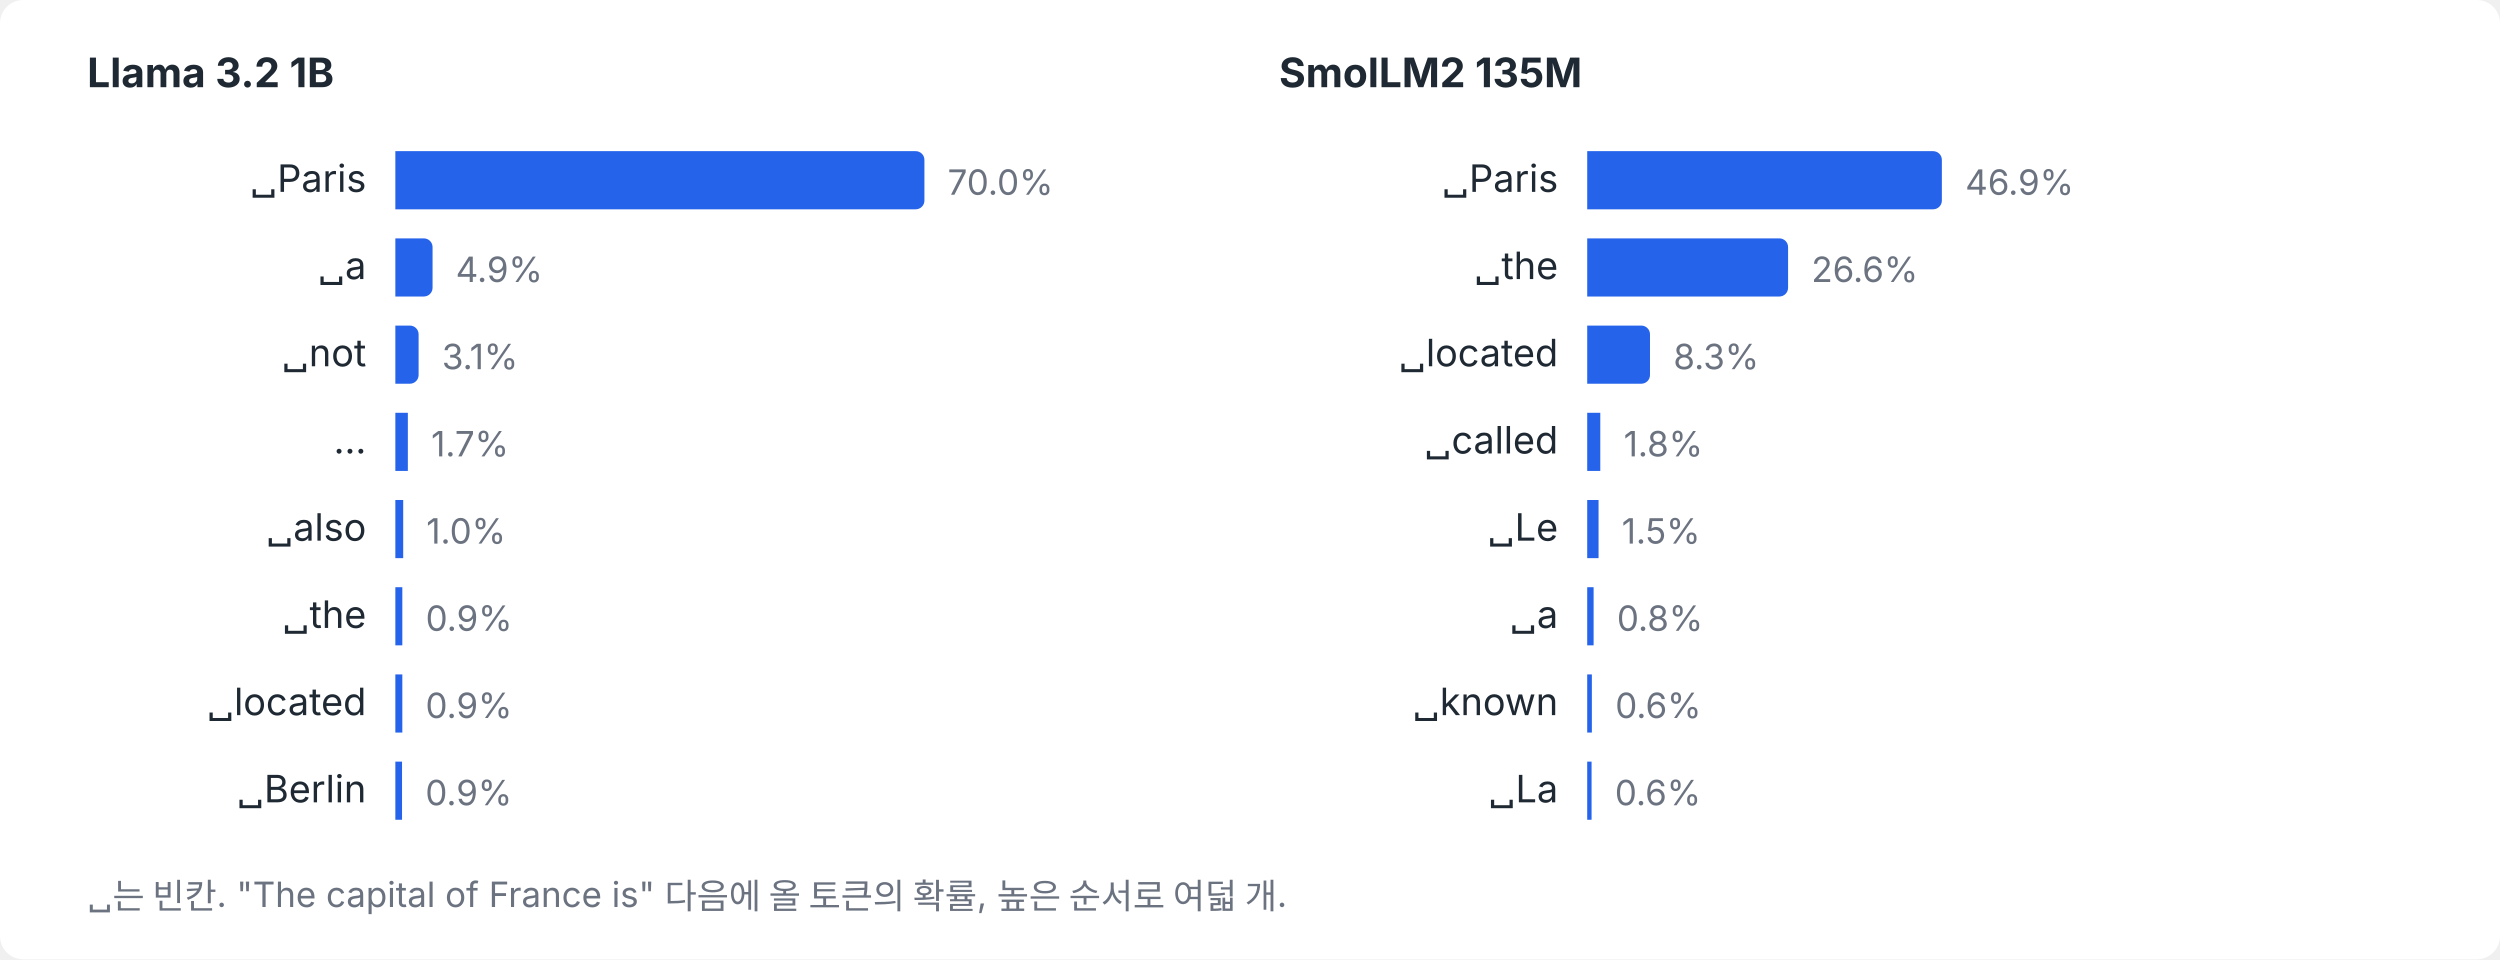
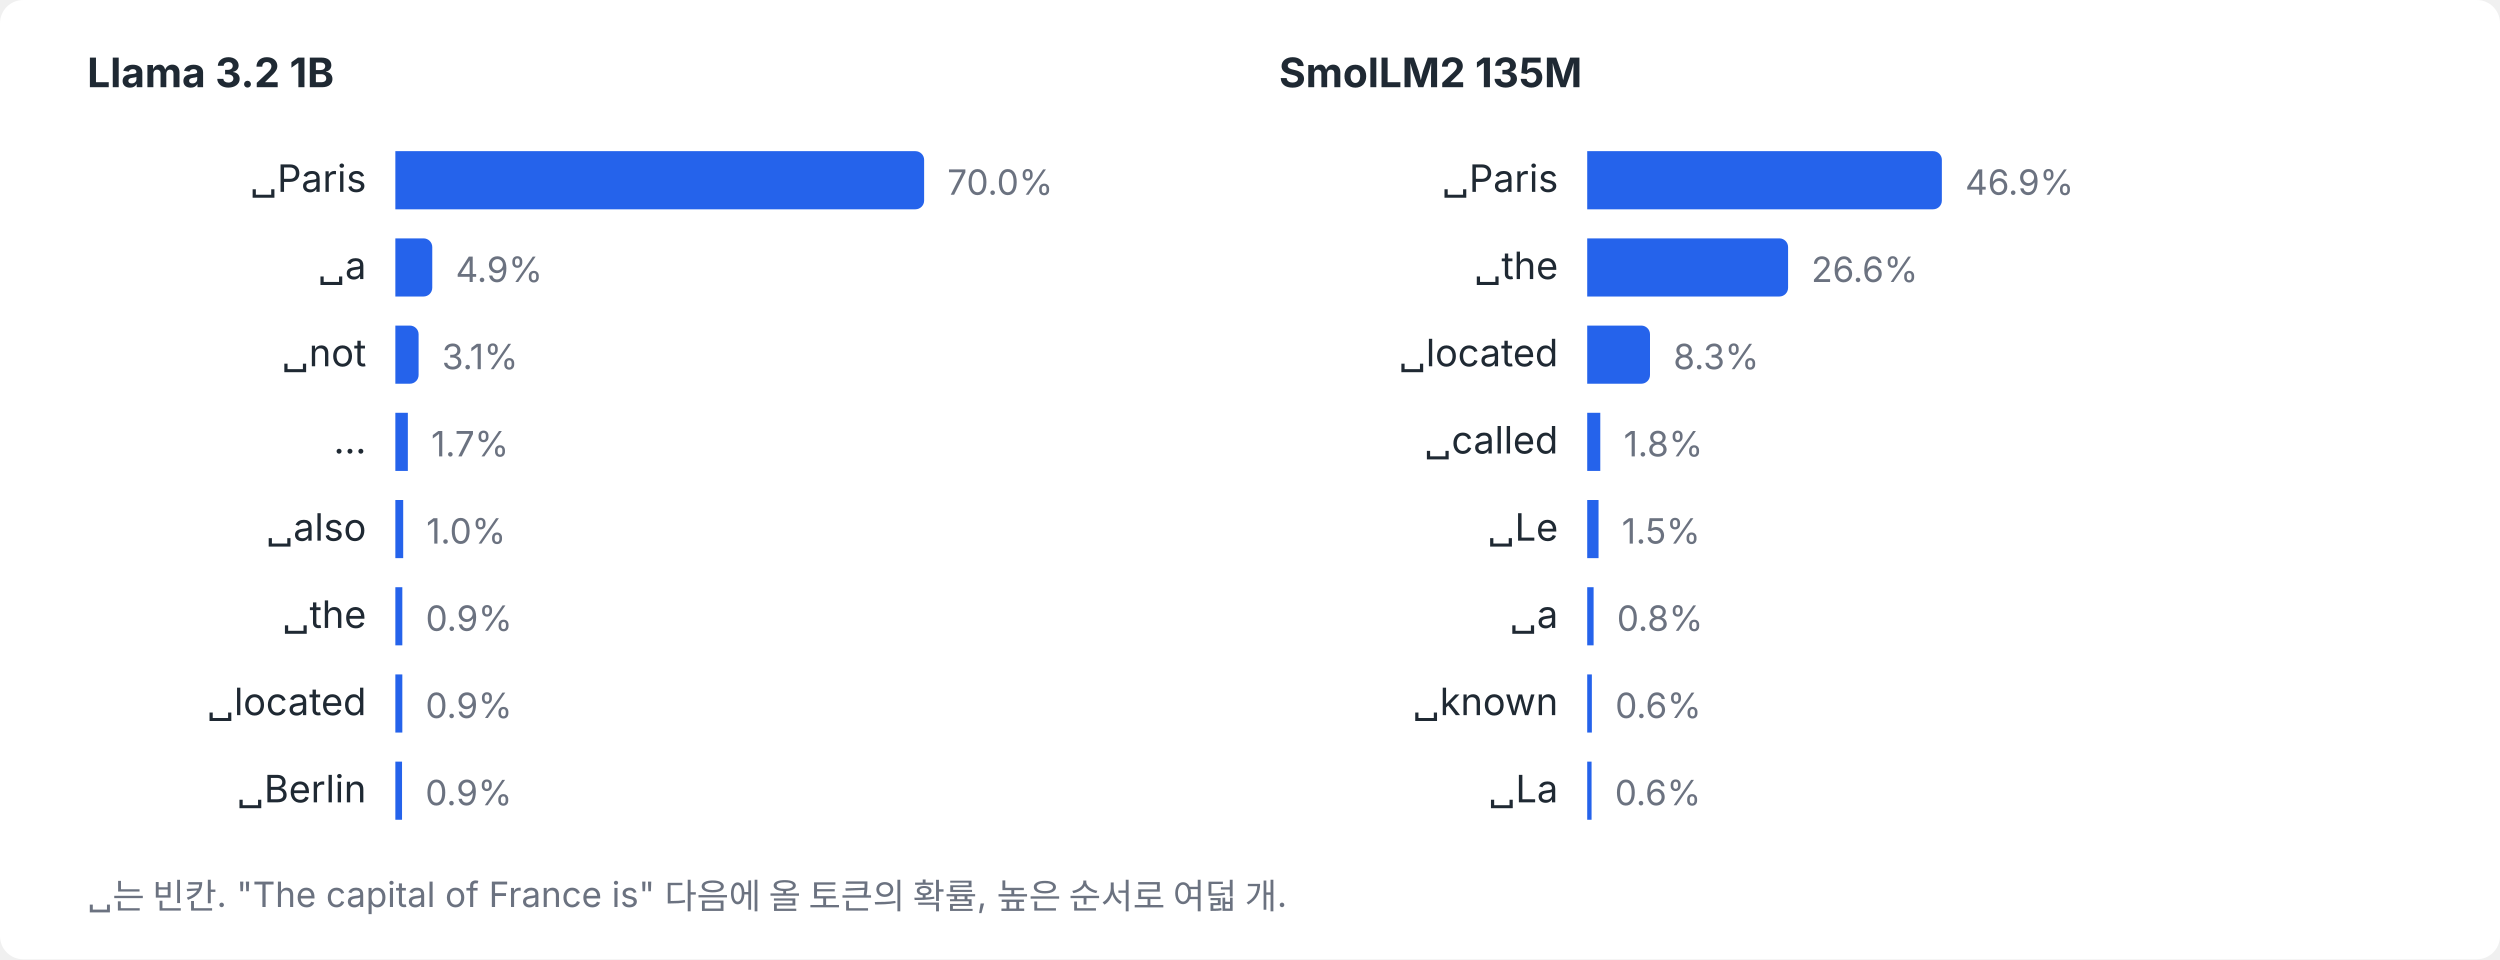
<svg xmlns="http://www.w3.org/2000/svg" viewBox="0 0 860 330" width="860" height="330" font-family="-apple-system, Segoe UI, Noto Sans KR, sans-serif" font-size="14">
  <defs>
    <marker id="arrow-1f2933" viewBox="0 0 10 10" refX="9" refY="5" markerWidth="7" markerHeight="7" orient="auto">
      <path d="M0,0 L10,5 L0,10 z" fill="#1f2933" />
    </marker>
    <marker id="arrow-6b7280" viewBox="0 0 10 10" refX="9" refY="5" markerWidth="7" markerHeight="7" orient="auto">
      <path d="M0,0 L10,5 L0,10 z" fill="#6b7280" />
    </marker>
    <marker id="arrow-2563eb" viewBox="0 0 10 10" refX="9" refY="5" markerWidth="7" markerHeight="7" orient="auto">
      <path d="M0,0 L10,5 L0,10 z" fill="#2563eb" />
    </marker>
    <marker id="arrow-d97706" viewBox="0 0 10 10" refX="9" refY="5" markerWidth="7" markerHeight="7" orient="auto">
      <path d="M0,0 L10,5 L0,10 z" fill="#d97706" />
    </marker>
    <marker id="arrow-059669" viewBox="0 0 10 10" refX="9" refY="5" markerWidth="7" markerHeight="7" orient="auto">
      <path d="M0,0 L10,5 L0,10 z" fill="#059669" />
    </marker>
  </defs>
  <rect width="860" height="330" rx="8" fill="#ffffff" />
  <text x="30" y="30" fill="#1f2933" font-size="14" text-anchor="start" font-weight="bold">Llama 3.2 1B</text>
  <text x="126" y="66" fill="#1f2933" font-size="13" text-anchor="end" font-weight="normal">␣Paris</text>
-   <path d="M136,52 h179.0 a3,3 0 0 1 3,3 v14 a3,3 0 0 1 -3,3 h-179.0 z" fill="#2563eb" />
-   <text x="325.974" y="67" fill="#6b7280" font-size="12" text-anchor="start" font-weight="normal">70.0%</text>
+   <path d="M136,52 h178.9 a3,3 0 0 1 3,3 v14 a3,3 0 0 1 -3,3 h-178.9 z" fill="#2563eb" />
+   <text x="325.87" y="67" fill="#6b7280" font-size="12" text-anchor="start" font-weight="normal">70.0%</text>
  <text x="126" y="96" fill="#1f2933" font-size="13" text-anchor="end" font-weight="normal">␣a</text>
-   <path d="M136,82 h9.8 a3,3 0 0 1 3,3 v14 a3,3 0 0 1 -3,3 h-9.8 z" fill="#2563eb" />
-   <text x="156.766" y="97" fill="#6b7280" font-size="12" text-anchor="start" font-weight="normal">4.9%</text>
+   <path d="M136,82 h9.7 a3,3 0 0 1 3,3 v14 a3,3 0 0 1 -3,3 h-9.7 z" fill="#2563eb" />
+   <text x="156.74" y="97" fill="#6b7280" font-size="12" text-anchor="start" font-weight="normal">4.9%</text>
  <text x="126" y="126" fill="#1f2933" font-size="13" text-anchor="end" font-weight="normal">␣not</text>
  <path d="M136,112 h5.0 a3,3 0 0 1 3,3 v14 a3,3 0 0 1 -3,3 h-5.0 z" fill="#2563eb" />
  <text x="152.008" y="127" fill="#6b7280" font-size="12" text-anchor="start" font-weight="normal">3.1%</text>
  <text x="126" y="156" fill="#1f2933" font-size="13" text-anchor="end" font-weight="normal">...</text>
  <rect x="136" y="142" width="4.3" height="20" fill="#2563eb" />
  <text x="148.316" y="157" fill="#6b7280" font-size="12" text-anchor="start" font-weight="normal">1.7%</text>
  <text x="126" y="186" fill="#1f2933" font-size="13" text-anchor="end" font-weight="normal">␣also</text>
  <rect x="136" y="172" width="2.7" height="20" fill="#2563eb" />
  <text x="146.652" y="187" fill="#6b7280" font-size="12" text-anchor="start" font-weight="normal">1.0%</text>
  <text x="126" y="216" fill="#1f2933" font-size="13" text-anchor="end" font-weight="normal">␣the</text>
  <rect x="136" y="202" width="2.4" height="20" fill="#2563eb" />
  <text x="146.418" y="217" fill="#6b7280" font-size="12" text-anchor="start" font-weight="normal">0.9%</text>
  <text x="126" y="246" fill="#1f2933" font-size="13" text-anchor="end" font-weight="normal">␣located</text>
  <rect x="136" y="232" width="2.4" height="20" fill="#2563eb" />
  <text x="146.366" y="247" fill="#6b7280" font-size="12" text-anchor="start" font-weight="normal">0.9%</text>
  <text x="126" y="276" fill="#1f2933" font-size="13" text-anchor="end" font-weight="normal">␣Berlin</text>
  <rect x="136" y="262" width="2.3" height="20" fill="#2563eb" />
  <text x="146.314" y="277" fill="#6b7280" font-size="12" text-anchor="start" font-weight="normal">0.9%</text>
  <text x="440" y="30" fill="#1f2933" font-size="14" text-anchor="start" font-weight="bold">SmolLM2 135M</text>
  <text x="536" y="66" fill="#1f2933" font-size="13" text-anchor="end" font-weight="normal">␣Paris</text>
  <path d="M546,52 h119.0 a3,3 0 0 1 3,3 v14 a3,3 0 0 1 -3,3 h-119.0 z" fill="#2563eb" />
-   <text x="676.044" y="67" fill="#6b7280" font-size="12" text-anchor="start" font-weight="normal">46.9%</text>
+   <text x="676.018" y="67" fill="#6b7280" font-size="12" text-anchor="start" font-weight="normal">46.9%</text>
  <text x="536" y="96" fill="#1f2933" font-size="13" text-anchor="end" font-weight="normal">␣the</text>
  <path d="M546,82 h66.1 a3,3 0 0 1 3,3 v14 a3,3 0 0 1 -3,3 h-66.1 z" fill="#2563eb" />
-   <text x="623.108" y="97" fill="#6b7280" font-size="12" text-anchor="start" font-weight="normal">26.6%</text>
+   <text x="623.082" y="97" fill="#6b7280" font-size="12" text-anchor="start" font-weight="normal">26.6%</text>
  <text x="536" y="126" fill="#1f2933" font-size="13" text-anchor="end" font-weight="normal">␣located</text>
  <path d="M546,112 h18.6 a3,3 0 0 1 3,3 v14 a3,3 0 0 1 -3,3 h-18.6 z" fill="#2563eb" />
  <text x="575.632" y="127" fill="#6b7280" font-size="12" text-anchor="start" font-weight="normal">8.3%</text>
  <text x="536" y="156" fill="#1f2933" font-size="13" text-anchor="end" font-weight="normal">␣called</text>
  <rect x="546" y="142" width="4.5" height="20" fill="#2563eb" />
  <text x="558.55" y="157" fill="#6b7280" font-size="12" text-anchor="start" font-weight="normal">1.8%</text>
  <text x="536" y="186" fill="#1f2933" font-size="13" text-anchor="end" font-weight="normal">␣Le</text>
  <rect x="546" y="172" width="3.9" height="20" fill="#2563eb" />
  <text x="557.874" y="187" fill="#6b7280" font-size="12" text-anchor="start" font-weight="normal">1.5%</text>
  <text x="536" y="216" fill="#1f2933" font-size="13" text-anchor="end" font-weight="normal">␣a</text>
  <rect x="546" y="202" width="2.2" height="20" fill="#2563eb" />
  <text x="556.21" y="217" fill="#6b7280" font-size="12" text-anchor="start" font-weight="normal">0.8%</text>
  <text x="536" y="246" fill="#1f2933" font-size="13" text-anchor="end" font-weight="normal">␣known</text>
  <rect x="546" y="232" width="1.6" height="20" fill="#2563eb" />
  <text x="555.638" y="247" fill="#6b7280" font-size="12" text-anchor="start" font-weight="normal">0.6%</text>
  <text x="536" y="276" fill="#1f2933" font-size="13" text-anchor="end" font-weight="normal">␣La</text>
  <rect x="546" y="262" width="1.5" height="20" fill="#2563eb" />
  <text x="555.508" y="277" fill="#6b7280" font-size="12" text-anchor="start" font-weight="normal">0.6%</text>
  <text x="30" y="312" fill="#6b7280" font-size="12" text-anchor="start" font-weight="normal">␣는 빈칸. "The capital of France is" 다음에 올 토큰의 확률, 높은 순서로 여덟 개.</text>
</svg>
